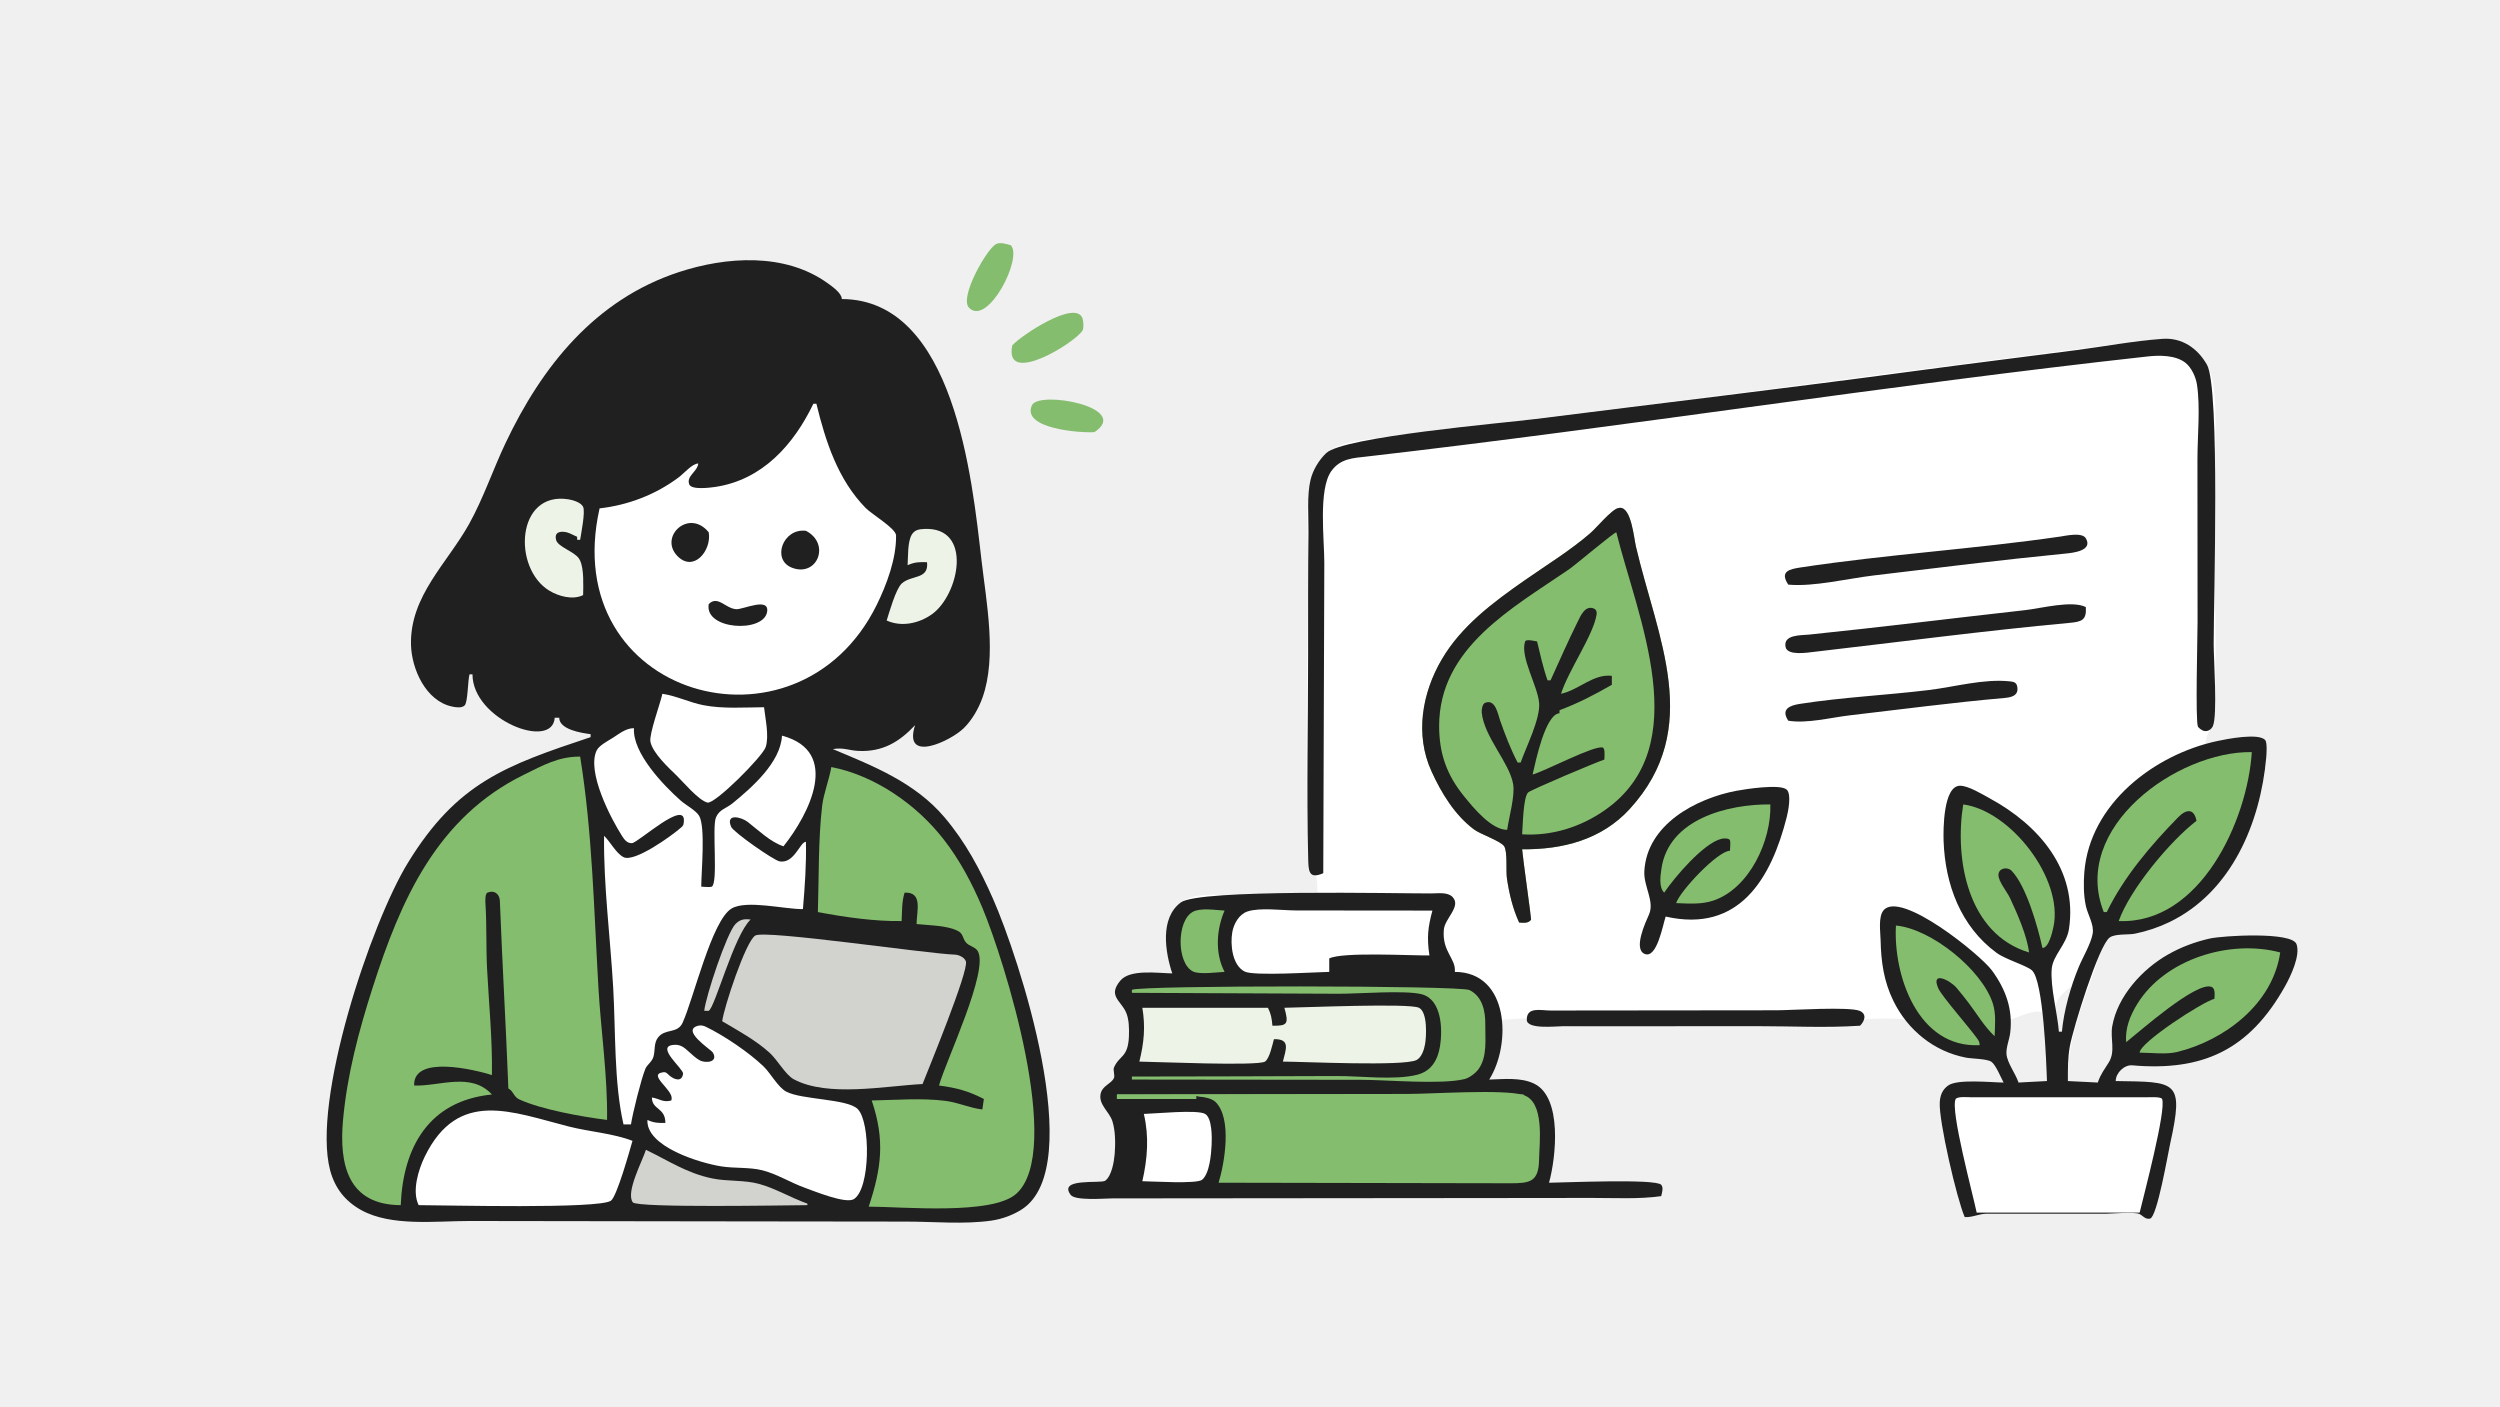
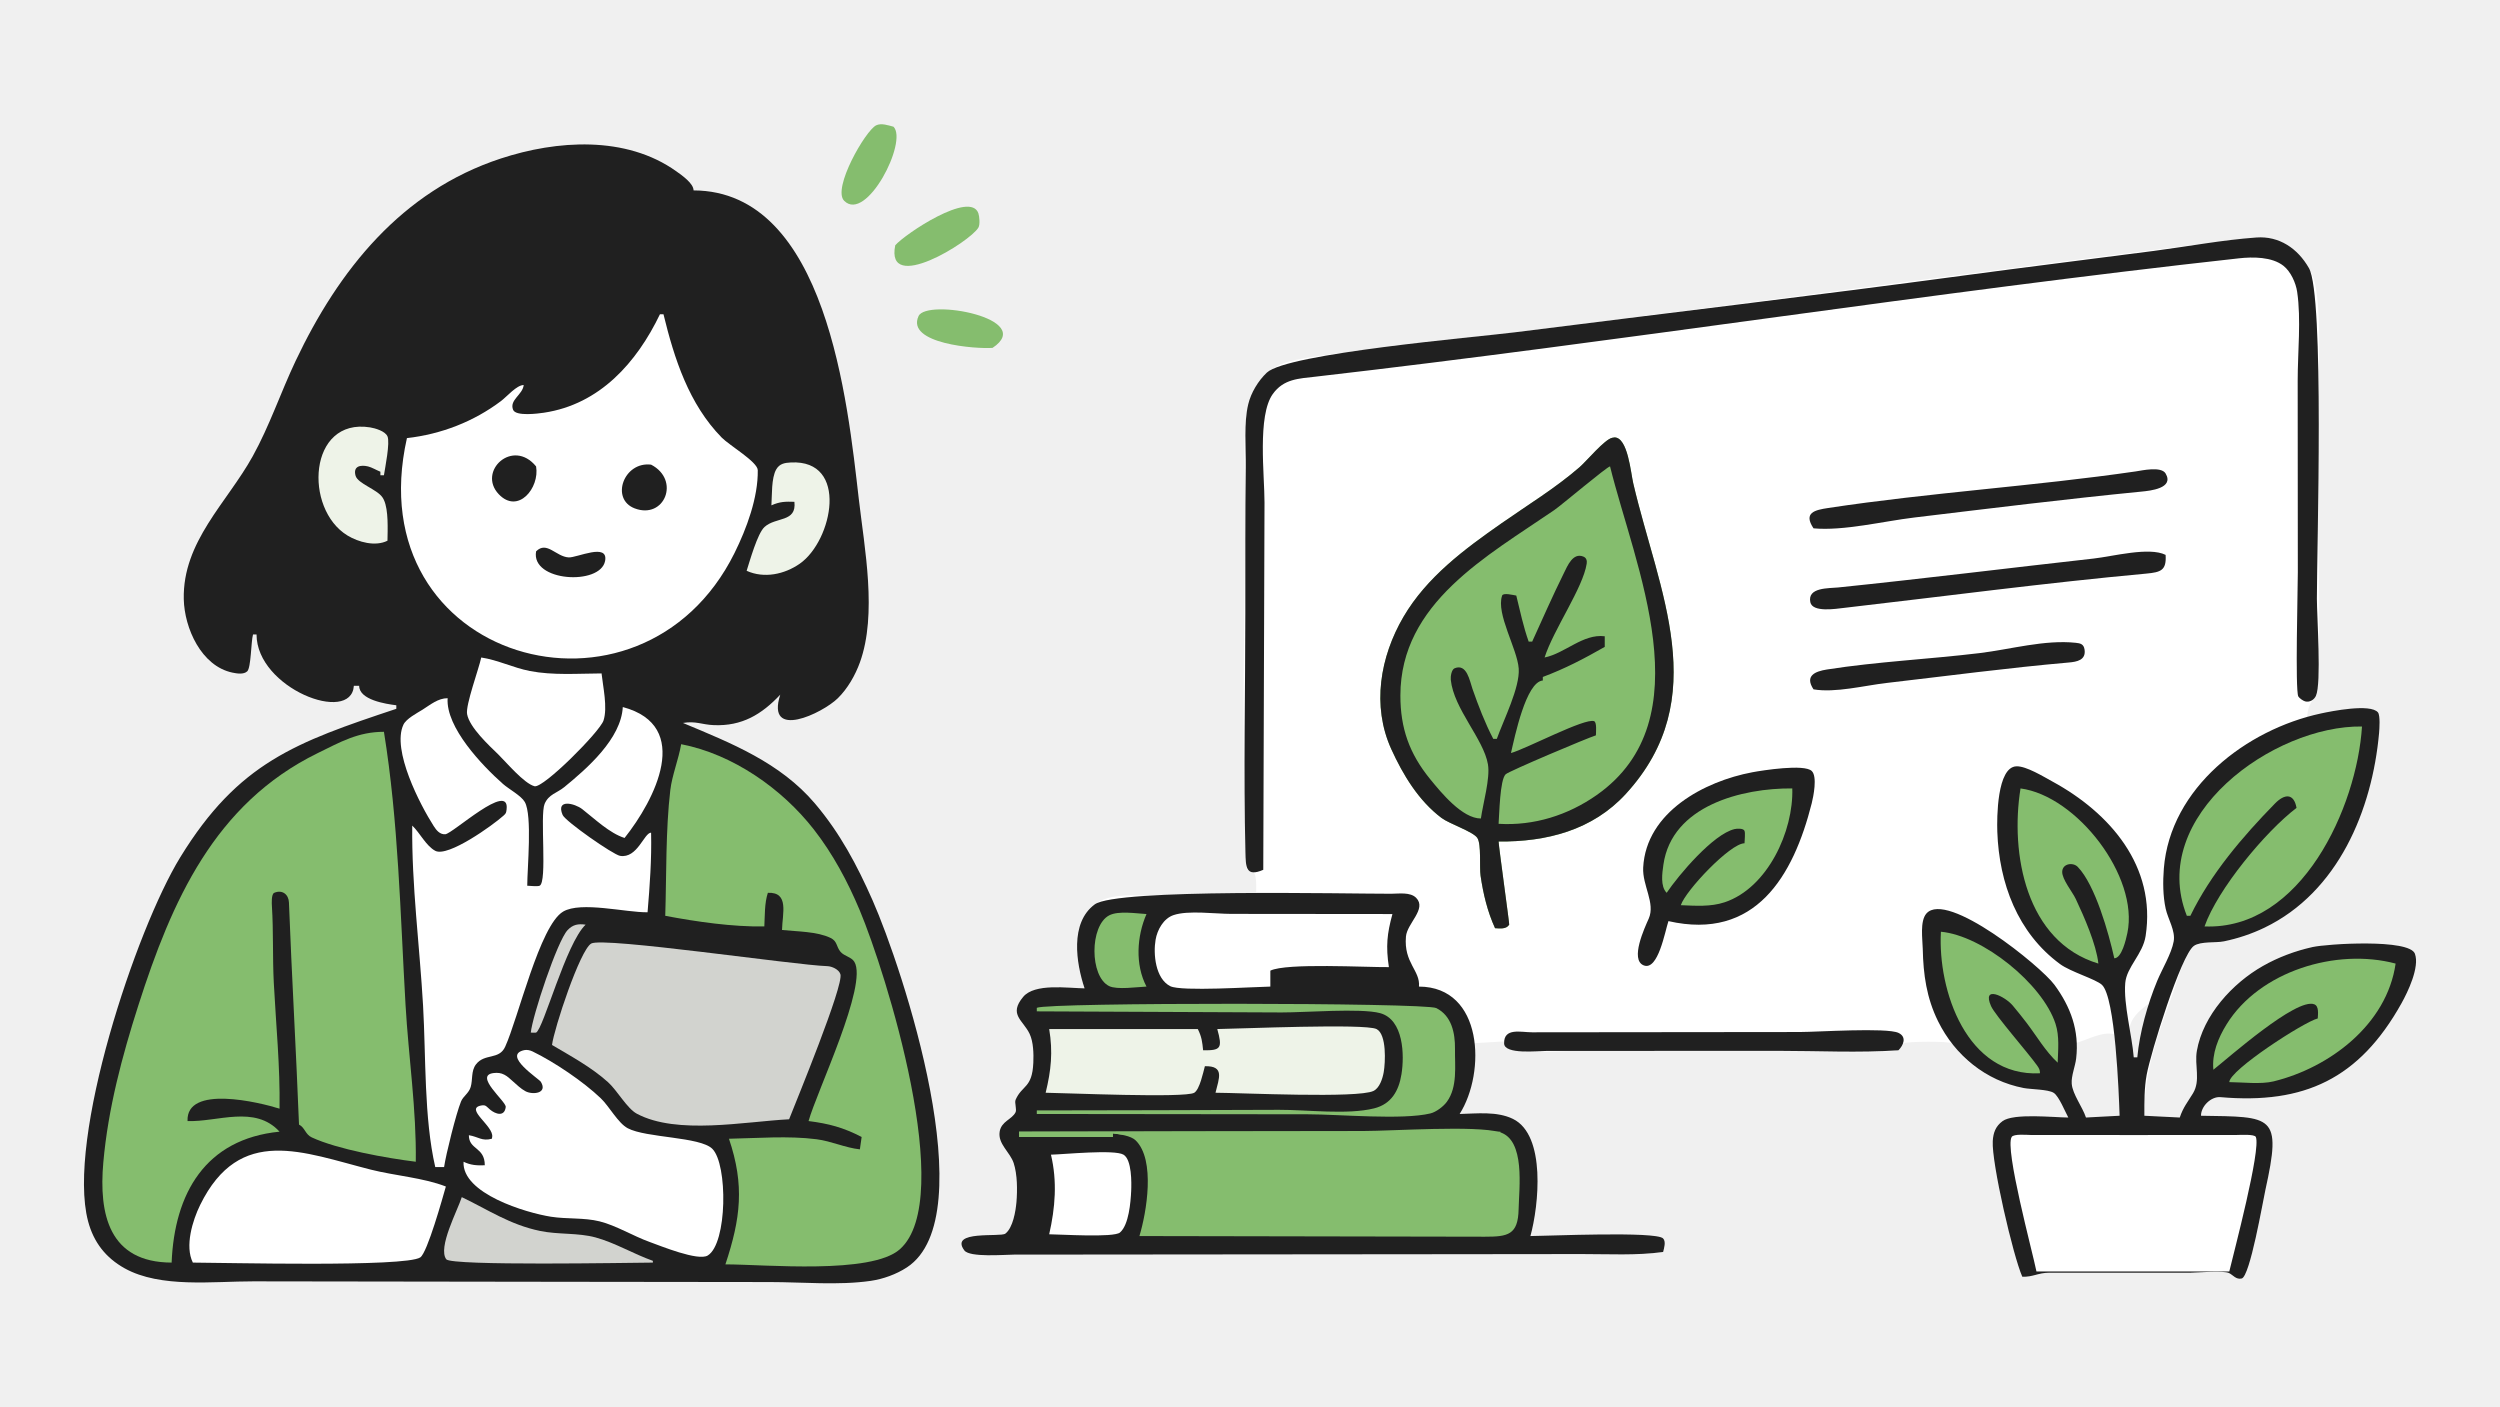
- <svg xmlns="http://www.w3.org/2000/svg" version="1.1" width="1672" height="941" role="img" aria-label="Ilustración de Aulify">
+ <svg xmlns="http://www.w3.org/2000/svg" version="1.1" width="1672" height="941" role="img" aria-label="Ilustración de Aulify" viewBox="171 115 1413 750">
  <path d="M996,722c9.71-.25,21.1-1.61,30.08,2.76c18.95,9.21,14.6,49.34,9.92,66.24c9.88-.07,70.86-2.79,74.96,1.32c1.8,1.81,.55,5.59,.04,7.68c-15.08,2.1-31,1.16-46.22,1.18c-26.03,.03-52.06,.06-78.09,.09c-80.89,.06-161.77,.11-242.66,.23c-5.29,.01-24.96,1.66-27.97-2.36c-8.73-11.65,20.38-7.36,23.17-9.52c4.3-3.31,5.82-12.7,6.26-17.8c.57-6.68,.53-15.61-1.55-22.02c-2.01-6.19-9.07-10.9-7.94-17.8c.98-5.97,7.05-6.91,9-11c.76-1.59-.69-5.41,0-7c3.7-8.49,9.43-6.39,10.03-21.05c.2-5,.07-11.63-2.08-16.2c-3.71-7.86-12.07-10.87-3.64-20.95c6.54-7.83,25.12-4.93,34.69-4.8c-5.84-17.48-8.71-46.63,15.23-51.56c9.55-1.97,21.94-.54,31.79-.53c16.66,.03,33.32,.05,49.98,.09c-.09-3.33,.44-10.09-1-13c-.31-.62-3.51-1.22-4-2c-1.06-1.68-.97-8.48-1.05-10.67c-2.32-65.6-.41-132.31-.01-197.99c.12-18.98-3.96-51.32,7.52-66.95c5.51-7.49,11.92-10.75,20.93-12.6c19.61-4.02,40.9-5.16,60.84-7.67c42.11-5.3,84.21-10.61,126.32-15.95c116.23-14.73,232.38-30.73,348.67-44.84c13.33-1.62,20.61-1.17,30.49,8.55c5.51,5.42,9.04,11.87,10.29,19.52c3.75,23.11,.46,62.39,.45,87.18c-.01,45.82,3.08,93.75,.02,139.33c-.45,6.57-5.06,6.22-5.47,16.09c7.28-1.5,34.98-8.97,40-3c2.67,3.17-.16,19.35-.81,23.61c-7.48,49.31-35.9,96.42-88.22,106.21c-4.89,.92-12.86-.7-16.21,3.68c-5.26,6.88-7.83,17.44-10.73,25.48C1390.34,678.1,1383,697.34,1383,723c6.67,.33,13.33,.67,20,1c1.92-5.76,4.36-8.56,7.42-13.59c4.54-7.44,.78-15.8,2.24-24.1c3.51-20.06,20.11-38.2,37.33-47.96c8.7-4.95,18.21-8.49,27.97-10.68c8.35-1.88,54.88-4.8,57.96,3.78c2.73,7.59-3.99,21.55-7.66,28.12c-23.81,42.57-54.92,57.05-102.28,52.93c-5.22-.45-10.98,5.06-10.98,10.5c40.6,.65,45.85-.77,36.4,41.94c-1.47,6.64-8.7,48.95-13.4,50.06c-3.13,.74-4.87-1.92-7-3c-3.46-1.74-17.65-.28-22.05-.27c-26.6,.05-53.2-.04-79.81,0c-6.1,.01-9.31,2.52-15.14,2.27c-5.25-11.89-17.42-64.44-16.7-76.68c.28-4.71,1.62-8.41,5.54-11.28c6.29-4.61,28.81-2.08,37.16-2.04c-1.92-3.56-5.24-11.88-8.17-13.88c-3.12-2.12-26.87-4.69-36.53-9.87c-5.74-3.08-11.17-6.84-15.75-11.48c-1.5-1.52-4.1-5.86-5.55-6.77c-1.84-1.15-24.54-1.03-27,0c-2.98,1.25-1.36,4.04-6.8,4.5c-18.56,1.56-38.62-.01-57.33,0c-41.22,.03-82.44-.03-123.66-.06c-7-.01-38.21,2.97-38.21-5.44c-5.67,.33-11.33,.67-17,1c-.25,13.86-.32,27.87-8,40Zm389-62c-12.64,9.24-12.14,15.17-8,30c.66,0,1.32,0,2,0c1.52-5.87,8.35-25.29,6-30Zm-16,64c3.17-12.66-.53-34.15-3-47c-6.64-1.96-15.4,3.24-22,5c-1.43,24.99-5.89,18.22,6,42c6.33,0,12.67,0,19,0Z" fill="#FFFFFF" />
  <path d="M612,485c-10.57,11.25-21.67,17.87-37.53,17.23c-6.8-.27-10.25-2.47-17.47-1.23c27.25,11.39,54.91,22.32,74.61,45.53c14.17,16.7,23.78,34.81,32.58,54.74c16.84,38.16,63.38,178.63,19.39,207.44c-5.99,3.92-13.46,6.61-20.52,7.63c-18.13,2.62-38.56,.68-56.96,.66c-37.74-.05-75.47-.07-113.2-.14c-59.57-.11-119.13-.15-178.69-.26c-22.6-.04-52.43,3.91-72.7-7.33c-10.76-5.97-17.59-14.76-20.73-26.65c-12.3-46.48,27.05-164.9,52.11-205.72C305.8,523.29,338.3,511.9,395,493c0-.66,0-1.32,0-2c-5.93-.73-21-3.04-21-11c-.99,0-1.98,0-3,0c-1.44,22.03-55,1.36-55-29c-.66,0-1.32,0-2,0c-1.15,4.24-1.08,18.69-3.24,20.79c-2.01,1.95-5.95,1.27-8.37,.76c-17.63-3.67-27.17-25.18-27.52-41.52c-.71-32.48,24.35-54.43,38.93-80.71c9.56-17.23,15.86-36.18,24.3-53.98c24.41-51.53,60.01-95.97,115.88-114.34c31.7-10.42,70.81-13.12,99.29,7.22c3.19,2.27,9.73,6.83,9.73,10.78c75.26,.28,87.12,120.24,93.37,174.23c3.26,28.19,10.49,65.21,.67,92.48c-2.62,7.29-6.97,14.9-12.54,20.35c-8.62,8.45-40.82,23.93-32.5-2.06Zm728,239c-1.88-3.48-5.26-11.89-8.17-13.88c-3.02-2.06-13.03-2.01-17.01-2.78c-21.45-4.14-38.85-18.33-48.44-37.77c-6.48-13.15-8.34-26.36-8.64-40.86c-.11-5.38-1.71-15.68,2.06-20c11.6-13.28,64.66,29.79,72.36,40.27c9.22,12.54,14.12,25.92,12.29,41.61c-.53,4.57-2.87,9.93-2.5,14.35c.51,5.96,6.04,13.04,8.05,19.06c6.33-.33,12.67-.67,19-1c-.43-12.78-2.41-67.06-10-74c-3.55-3.25-17.69-7.33-23.66-11.72c-24.02-17.63-34.44-45.75-35.46-74.77c-.27-7.78-.21-36.63,10.81-37.01c5.56-.19,15.47,5.95,20.38,8.62c32.59,17.76,58.68,47.94,52.64,87.27c-1.58,10.31-10.76,17.52-11.52,26.59c-1.01,12.17,3.77,29.26,4.81,42.02c.66,0,1.32,0,2,0c1.31-14.14,5.81-30.08,11.24-43.21c2.74-6.62,8.11-15.46,9.33-22.34c1.07-6.04-3.24-12.61-4.53-18.48c-1.57-7.16-1.62-15.39-1.04-22.68c3.64-45.66,46.65-78.58,88.79-87.66c6-1.3,27.96-5.69,32.21-.63c1.41,1.68,.87,9.29,.68,11.51c-3.89,43.68-23.13,90.09-64.75,110.18c-7.31,3.53-15.07,6.11-23.02,7.75c-4.65,.96-13.11-.12-16.91,2.56c-7.38,5.19-24.42,60.45-26.69,72.77c-1.41,7.67-1.31,15.46-1.31,23.23c3.33,.17,3.33,.17,20,1c1.93-5.78,4.38-8.6,7.42-13.59c4.54-7.44,.78-15.8,2.24-24.1c3.51-20.06,20.11-38.2,37.33-47.96c8.7-4.95,18.21-8.49,27.97-10.68c8.35-1.88,54.88-4.8,57.96,3.78c2.73,7.59-3.99,21.55-7.66,28.12c-23.81,42.57-54.92,57.05-102.28,52.93c-5.22-.45-10.98,5.06-10.98,10.5c40.6,.65,45.85-.77,36.4,41.94c-1.47,6.64-8.7,48.95-13.4,50.06c-3.13,.74-4.87-1.92-7-3c-3.41-1.72-17.72-.28-22.05-.27c-26.6,.05-53.2-.04-79.81,0c-6.1,.01-9.31,2.52-15.14,2.27c-5.25-11.89-17.42-64.46-16.7-76.68c.28-4.71,1.62-8.41,5.54-11.28c6.29-4.61,28.81-2.08,37.16-2.04Zm-344-2c9.7-.25,21.1-1.61,30.08,2.76c18.95,9.21,14.6,49.34,9.92,66.24c9.87-.07,70.86-2.79,74.96,1.32c1.8,1.81,.55,5.59,.04,7.68c-15.08,2.1-31,1.16-46.22,1.18c-26.03,.03-52.06,.06-78.09,.09c-80.89,.06-161.77,.11-242.66,.23c-5.37,.01-24.92,1.71-27.97-2.36c-8.73-11.65,20.38-7.36,23.17-9.52c4.3-3.31,5.82-12.7,6.26-17.8c.57-6.68,.53-15.61-1.55-22.02c-2.01-6.19-9.07-10.9-7.94-17.8c.98-5.97,7.05-6.91,9-11c.76-1.59-.69-5.41,0-7c3.7-8.49,9.43-6.39,10.03-21.05c.2-5,.07-11.63-2.08-16.2c-3.71-7.86-12.07-10.87-3.64-20.95c6.53-7.81,25.16-4.93,34.69-4.8c-4.75-14.22-8.39-37.01,5.72-47.45c12.27-9.08,143.39-5.94,167.6-6.02c4.38-.02,10.79-1.05,14.1,2.32c6.14,6.27-5.13,14.34-5.78,21.86c-1.3,14.99,8.19,19.17,7.36,28.29c36.38,.14,37.89,48.47,23,72Z" fill="#202020" />
  <path d="M1018,568c.19,3.64,6.2,46.68,6,47c-1.72,2.72-5.3,2.12-8,2c-4.31-9.43-6.68-19.43-8.18-29.65c-.72-4.89,.51-17.77-1.82-21.35c-2.33-3.57-15.82-7.98-20.25-11.31c-12.94-9.73-21.74-24.31-28.36-38.83c-11.18-24.53-6.34-52.31,6.87-74.86c13.18-22.49,34.5-38.24,55.47-52.9c14.83-10.36,30.26-19.75,43.98-31.61c4.03-3.49,14.26-15.87,18.57-16.68c.42-.07,.83-.14,1.26-.2c7.51,.03,9.19,20.04,10.57,25.94c14.26,61.04,45.36,121.3-4.11,175.45c-18.87,20.66-44.97,27.27-72,27ZM329,732c-41.96,4.16-59.41,34.9-61,74c-35.42-.11-41.22-27.31-38.6-56.69c2.7-30.33,10.59-59.95,19.85-88.86c18.81-58.72,42.97-113.76,101.2-142.35c13-6.38,22.95-12.1,37.55-12.1c8.19,50.62,9.24,102.93,12.21,154.36c1.69,29.33,6.22,59.27,5.79,88.64c-16.37-2.01-44.21-6.98-58.8-13.76c-3.68-1.71-3.85-5.57-7.2-7.24c-1.63-41.9-4.09-83.65-5.69-125.54c-.18-4.56-3.76-7.4-8.31-5.46c-1.72,.73-1.4,6.16-1.31,7.62c.9,14.33,.32,28.87,1.06,43.26c1.24,23.89,3.61,47.13,3.25,71.12c-11.4-3.59-52.9-13.67-52,7c16.83,.66,38.03-9.25,52,6Z" fill="#85BD6E" />
  <path d="M467,310c-.58,5.54-8.24,8.41-6,14c1.54,3.84,14.29,2.11,17.47,1.64C510.01,320.9,530.88,297.28,544,270c.66,0,1.32,0,2,0c6.12,25.15,14.37,50.78,32.91,69.7c4.34,4.42,20.3,13.74,20.38,18.41c.25,15.42-6.33,33.11-13.09,46.74C533.34,511.58,372.52,466.3,401,340c19.22-2.17,37.67-9.26,53.15-20.93C457.51,316.54,463,310,467,310Z" fill="#FFFFFF" />
  <path d="M581,807c8.59-25.87,10.94-44.66,2-71c16.08-.3,33.55-1.77,49.48,.28c8.49,1.09,16.04,4.78,24.52,5.72c.33-2.31,.66-4.62,1-7c-10.36-5.36-18.47-7.52-30-9c4.54-16.51,33.74-77.12,25.88-90c-1.7-2.78-5.69-3.15-7.82-5.66c-2.5-2.97-1.69-5.91-5.59-7.82c-7.56-3.71-19.08-3.61-27.47-4.52c.17-9.17,4.22-21.53-8-21c-1.94,5.83-1.67,12.89-2,19c-17.92,.31-38.33-2.65-56-6c.72-22.95,.2-48.34,2.85-71.01c.98-8.33,4.66-17.35,6.15-25.99c29.12,5.64,56.96,25.08,74.99,48.2c10.78,13.82,19.1,29.43,25.88,45.55c14.76,35.11,54.93,163.26,22.71,191.73c-16.23,14.33-75.81,8.57-98.58,8.52Z" fill="#85BD6E" />
  <path d="M404,559c4.35,4.12,7.83,11.54,13.03,14.27c7.16,3.76,32.57-14.5,38.57-19.9c1.44-1.28,1.5-1.61,1.73-3.53c1.89-16.21-30.47,13.76-34.66,14.06c-3.05,.22-5.03-2.26-6.52-4.59C408.48,547.34,392.32,516.25,399,502c1.62-3.45,7.68-6.54,10.8-8.5c4.41-2.79,8.8-6.5,14.2-6.5c-1.11,16.48,19.57,38.11,31.3,48.48c3.31,2.92,10.26,6.6,12.31,10.18c4.31,7.53,1.4,37.5,1.39,47.34c1.35,.05,5.92,.51,7,0c4.45-2.11,.08-39.85,2.82-46.29c2.31-5.42,6.95-6.07,11.06-9.42c13.03-10.64,32.19-27.4,33.12-45.29c39.75,10.64,18.05,52.6,1,74c-8.56-2.73-16.86-10.8-23.9-16.28c-4.2-3.27-15.09-6.08-11.1,3.28c1.52,3.57,28.55,22.47,32.46,23.11C531.28,577.73,535.04,563,539,563c.35,15.08-.74,29.98-2,45c-12.27,.18-37.62-6.33-47.71-.39c-13.25,7.8-25.4,60.33-32.78,76.42c-3.47,7.57-11.61,3.53-16.51,9.97c-2.83,3.73-1.73,8.57-2.97,12.75c-1.06,3.57-4.22,5.17-5.45,8.17c-2.77,6.77-8.5,29.74-9.58,37.08c-1.65,0-3.3,0-5,0c-6.41-27.9-5.23-62.43-6.88-91.23C408.2,627.2,403.62,592.56,404,559Z" fill="#FFFFFF" />
  <path d="M815,791c4.02-13.23,9.18-43.02-2.12-54.06c-2.8-2.73-9.18-3.46-12.88-3.94c0,.66,0,1.32,0,2c-17.67,0-35.33,0-53,0c0-.99,0-1.98,0-3c64.77-.17,129.54-.32,194.31-.37c16.82-.02,63.78-3.28,77.28,.64c14.68,4.27,10.96,31.71,10.73,43.56c-.29,14.52-6.06,15.55-19.07,15.54c-65.08-.08-130.17-.2-195.25-.37Z" fill="#85BD6E" />
  <path d="M483,683c1.12-9.1,15.76-53.61,22.16-57.33c6.69-3.9,115.11,12.22,133.42,12.78c2.58,.08,6.55,1.81,7.42,4.55c1.99,6.28-24.93,71.66-29,82c-25.14,1.28-63.34,8.97-86.05-3.14c-5.59-2.99-11.07-13.12-16.28-17.81c-9.4-8.47-20.83-14.63-31.67-21.05Z" fill="#D2D3CF" />
  <path d="M885,584c-9.93,4.31-9.88-1.65-10.09-10.05c-1.11-44.97-.05-90.24-.05-135.24c0-27.42-.08-54.85,.25-82.27c.14-11.07-1.18-24.9,1.4-35.59c1.57-6.53,5.61-13.23,10.49-17.85c11.57-10.93,117.64-19.95,140.03-22.78c84.64-10.7,169.41-20.73,253.95-32.13c35.79-4.82,71.63-9.23,107.44-13.9c19.16-2.51,38.65-6.19,57.88-7.58c12.89-.94,23.32,6.13,29.72,17.31c8.82,15.43,4.47,158.4,4.48,186.79c0,10.03,2.65,47.98-.55,54.97c-1.05,2.3-3.54,3.77-6.07,3.13c-1.1-.27-3.38-1.86-3.88-2.81c-1.83-3.45-.25-61.35-.27-70.11c-.06-36.12-.08-72.23-.08-108.34c-.01-15.89,2.01-34.7-.3-50.25c-.75-5.05-3.63-11.44-7.72-14.67c-6.54-5.17-17.4-5.11-25.21-4.24c-174.25,19.2-347.74,46.87-521.93,66.89c-9.47,1.09-17.96,1.24-24.1,9.79c-8.82,12.26-4.65,46.02-4.69,61.39c-.21,69.18-.48,138.36-.7,207.54Zm133-16c.19,3.64,6.2,46.68,6,47c-1.72,2.72-5.3,2.12-8,2c-4.31-9.43-6.68-19.43-8.18-29.65c-.72-4.89,.51-17.77-1.82-21.35c-2.33-3.57-15.82-7.98-20.25-11.31c-12.94-9.73-21.74-24.31-28.36-38.83c-11.18-24.53-6.34-52.31,6.87-74.86c13.18-22.49,34.5-38.24,55.47-52.9c14.83-10.36,30.26-19.75,43.98-31.61c4.03-3.49,14.26-15.87,18.57-16.68c.42-.07,.83-.14,1.26-.2c7.51,.03,9.19,20.04,10.57,25.94c14.26,61.04,45.36,121.3-4.11,175.45c-18.87,20.66-44.97,27.27-72,27Zm26-104c11.63-2.38,21.66-13.51,34-12c0,1.98,0,3.96,0,6c-11.78,6.71-22.28,12.23-35,17c0,.66,0,1.32,0,2c-9.54,.75-15.92,32.03-18,41c8.55-2.35,41.85-20.01,47-18c1.61,.63,1.03,6.38,1,8c-5.12,1.61-49.14,20.23-51,22c-3.31,3.15-3.57,22.91-4,28c19.92,1.22,39.2-4.84,55.46-16.26c60.95-42.81,21.55-129.08,7.54-185.74c-1.58,0-27.36,21.82-31.53,24.68c-37.95,26.04-86.95,52.48-86.97,104.82c-.01,18.49,5.07,32.82,16.8,47.22C985.64,540.5,997.51,555,1008,555c1.16-8.36,5.34-22.72,3.99-30.6c-2.45-14.37-19.35-31.39-21.01-47.83c-.18-1.8,.38-5.75,2.19-6.49c6.93-2.83,8.52,7.2,10.08,11.68c3.33,9.51,7.07,19.31,11.75,28.24c.66,0,1.32,0,2,0c3.79-10.66,13.14-29.1,12.38-39.75c-.81-11.23-12.95-30.95-9.38-41.25c.61-1.76,6.44-.25,8,0c2.13,8.68,4,17.57,7,26c.66,0,1.32,0,2,0c5.9-12.94,11.62-26.02,17.94-38.76c2-4.02,5.08-11.76,11.06-9.24c1.73,.73,2.04,2.4,1.8,3.97c-2.06,13.65-18.77,37.26-23.8,53.03Z" fill="#202020" />
  <path d="M433,749c4.05,1.97,7.56,2.17,12,2c0-10.47-9-8.6-9-17c5.43,.88,7.34,3.53,13,2c.06-.32,.12-.65,.18-.98c1.08-6.15-15.88-16.06-6.15-17.82c2.65-.48,2.9,.63,4.91,2.3c3.19,2.66,8.21,4.27,8.9-1.44c.37-3.13-18.39-17.94-6.73-19.2c2.17-.24,3.99-.07,5.95,.95c1.83,.95,3.08,2.21,4.63,3.57c2.25,1.97,4.65,4.36,7.32,5.78c3.97,2.12,12.73,1.32,8.67-5.34c-1.07-1.75-21.96-15.02-9.45-17.89c1.54-.35,3.33,.04,4.75,.72c12.21,5.89,28.83,17.12,38.61,26.51c4.84,4.64,9.72,14,15.22,16.91c10.39,5.51,40.82,4.75,47.77,11.6c8.83,8.71,8.55,53.58-2.58,60.33c-5.44,3.3-26.75-5.48-32.83-7.66c-9.3-3.34-18.94-9.32-28.3-11.65c-8.78-2.18-18.44-1.2-27.46-2.61C468.24,777.85,432,766.97,433,749Zm889,62c-2.21-11.06-18.03-69.46-14-76c1.15-1.87,8.66-1.14,10.69-1.13c38.87,.06,77.73,.05,116.6,0c1.8-.01,10.01-.55,10.71,1.13c2.98,7.09-12.42,65.16-15,76c-36.33,0-72.67,0-109,0ZM423,763c-1.76,6.15-10.42,37.3-14.44,40.05c-8.25,5.64-111.1,2.98-128.56,2.95c-4.64-9.29-.15-23.86,4.13-32.58c22.37-45.54,58.33-29.61,96.55-19.94c13.53,3.42,29.55,4.55,42.32,9.52Z" fill="#FFFFFF" />
  <path d="M859,674c12.57-.15,83.47-3.24,90,0c5.87,2.92,4.99,19.13,4.08,24.35c-.63,3.62-2.32,8.97-5.81,10.64c-8.88,4.26-74.72,1.07-89.27,1.01c1.97-8.18,5.31-15.24-6-15c-.95,3.46-2.92,13.1-6,15c-5.04,3.11-73.07,.12-84,0c3.09-12.6,4.16-23.06,2-36c28,0,56,0,84,0c2.2,4.4,2.52,7.19,3,12c10.11,.16,11.01-1.17,8-12Z" fill="#EEF3E8" />
  <path d="M1114,613c-1.96,5.78-5.82,28.29-14,25c-7.89-3.18,.6-21.32,2.84-26.37c3.92-8.8-3.66-18.76-3.11-28.95c1.68-31.31,34.57-48.71,61.68-53.81c5.73-1.08,29.38-4.8,33.59-.72c3.26,3.16,.93,14.48-.02,18.28C1184.6,587.51,1163.2,624.18,1114,613Z" fill="#202020" />
  <path d="M1417,616c7.38-21,34.35-53.54,52-67c-1.49-8.32-6.68-8.1-12.21-2.45c-18.25,18.67-36.32,39.8-47.79,63.45c-.66,0-1.32,0-2,0c-22.28-56.45,49.05-107.74,99-107c-2.84,45.42-34.27,115.23-89,113Z" fill="#85BD6E" />
  <path d="M958,609c-3.03,11.11-3.79,18.15-2,30c-12.52,.16-58.07-2.47-67,2c0,2.97,0,5.94,0,9c-9.5,.15-50.38,2.88-56.55-.22c-8.43-4.25-9.7-18.22-8.31-26.25c.96-5.62,4.44-12,10.14-13.93c8.28-2.81,23.52-.7,32.53-.69c30.4,.01,60.79,.05,91.19,.09Z" fill="#FFFFFF" />
  <path d="M1422,697c-.9-9.13,2.72-17.97,7.43-25.6c18.57-30.1,62.05-43.34,95.57-34.4c-4.93,34.48-37.36,58.83-68.94,66.57c-7.24,1.78-17.53,.49-25.06,.43c0-6.71,42.06-33.99,50-36c.1-2.38,.8-6.95-2-8c-10.13-3.81-48.45,30.24-57,37Z" fill="#85BD6E" />
  <path d="M443,464c9.38,1.41,18.06,5.79,27.43,7.63c13.11,2.55,27.26,1.44,40.57,1.37c.79,7.43,3.51,19.29,1.11,26.62c-2.07,6.31-34.05,38.43-39.01,37.14c-5.95-1.54-16.18-13.8-20.45-17.95c-5.16-5.03-16.26-15.19-17.65-22.81c-.93-5.1,6.61-25.47,8-32Z" fill="#FFFFFF" />
  <path d="M1357,637c-41.02-12.37-49.92-62.23-44-99c31.82,4.24,67.04,49.81,60.4,81.68c-.8,3.82-3.22,14.32-7.4,14.32c-3.17-14.29-10.8-41.45-20.65-51.64c-2.7-2.79-8.7-1.93-8.79,2.77c-.08,4.33,5.76,11.29,7.68,15.38c4.69,9.98,11.62,25.66,12.76,36.49Zm-236-33c2.6-8.15,27.94-35,36-35c.03-1.6,.52-5.65,0-7c-.61-1.6-4.43-1.3-5.62-1.02c-12.08,2.84-31.57,25.92-38.38,36.02c-3.67-3.67-2.51-11.2-1.84-15.92c4.75-33.39,44.53-43.33,72.84-43.08c.78,24.17-13.96,56.22-38.18,64.33c-8,2.68-16.53,1.98-24.82,1.67Zm213,89c-6.96-6.48-11.82-14.96-17.55-22.48c-2.53-3.32-5.15-6.58-7.83-9.78c-4.32-5.16-17.61-11.83-12.28,.29c2.27,5.17,20.99,26.44,26.01,33.55c1.12,1.58,1.65,2.49,1.65,4.42c-41.38,2.14-57.86-46.78-56-80c23.59,2.16,57.41,29.46,64.76,51.97c2.32,7.08,1.47,14.72,1.24,22.03ZM757,720c45.64-.07,91.28-.16,136.92-.35c15.86-.06,38.63,2.92,53.69-.81c9.77-2.42,14-9.9,15.51-19.35C964.83,688.8,964.4,668.62,951,665c-10.82-2.93-42.74-.32-55.67-.38c-46.11-.22-92.22-.42-138.33-.62c0-.66,0-1.32,0-2c6.25-3.13,219.49-2.98,225.77,.14c8.73,4.34,10.7,14.2,10.59,23.06c-.12,9.76,1.52,21.47-4.56,29.87c-1.93,2.69-6.11,5.83-9.28,6.61c-15.76,3.84-51.5,.52-69.28,.5c-51.08-.03-102.16-.1-153.24-.18c0-.66,0-1.32,0-2Z" fill="#85BD6E" />
  <path d="M1196,391c-5.95-8.92,.85-10.37,8.31-11.5c57.63-8.75,116.15-12.28,173.85-20.68c3.43-.5,14.34-3.03,16.84,1.18c5.01,8.42-8.93,9.77-13.49,10.22c-42.9,4.21-85.78,9.53-128.59,14.67c-17.37,2.08-39.86,7.67-56.92,6.11Zm48,295c-22.4,1.55-45.69,.31-68.18,.32c-43.61,.02-87.22,.01-130.83,.06c-4.67,0-23.72,2.15-23.87-4.24c-.21-9.1,9.57-6.29,15.84-6.3c50.41-.08,100.82-.14,151.23-.16c9.85-.01,49.17-2.63,55.81,.48c4.81,2.26,2.9,6.94,0,9.84Z" fill="#202020" />
  <path d="M432,769c15.21,7.31,27.21,15.57,44.23,19.11c10.35,2.16,21.41,.94,31.42,3.68c10.84,2.96,21.52,9.36,32.35,13.21c0,.33,0,.66,0,1c-13.22,.08-113.91,1.97-116.77-1.87c-4.92-6.6,6.38-27.58,8.77-35.13Z" fill="#D2D3CF" />
  <path d="M1395,406c.58,8.75-2.65,9.82-11,10.59c-57.04,5.25-113.88,12.81-170.83,19.38c-4.52,.52-17.73,2.69-18.97-3.21c-1.77-8.51,10.37-7.79,15.69-8.34c48.23-4.96,96.35-10.97,144.53-16.36c10.81-1.21,31.27-6.71,40.58-2.06Z" fill="#202020" />
  <path d="M764,790c3.43-15.1,4.6-29.82,1-45c7.35-.16,35.84-3.06,41,0c4.74,2.81,4.56,15.92,4.34,20.59c-.3,6.16-1.28,19.08-6.34,23.41c-3.51,3-33.84,1.03-40,1Z" fill="#FFFFFF" />
  <path d="M386,361c0-.66,0-1.32,0-2c-2.11-.83-4.89-2.5-7-3c-4.25-1-8.55-.18-7.03,5.28c1.24,4.44,12.2,7.69,15.2,12.23c.15,.25,.3,.5,.46,.75c.13,.25,.25,.5,.38,.76c2.62,5.66,2.09,16.73,1.99,22.98c-6.89,3.44-16.39,.82-22.59-2.94c-24.8-15.05-22.19-66.68,12.77-61.12c2.85,.46,8.5,2.09,9.82,5.06c1.55,3.47-1.36,17.79-2,22c-.66,0-1.32,0-2,0Zm221,17c.39-5.43-.12-15.48,2.76-20.37c1.88-3.18,4.69-3.68,8.23-3.86c32.99-1.7,23.59,44.24,5.07,57.19c-8.61,6.03-20.19,8.53-30.06,4.04c1.77-5.51,6.12-21.14,10.1-24.76c6.45-5.88,18.21-2.47,16.9-14.24c-5.09-.17-8.22-.13-13,2Z" fill="#EEF3E8" />
  <path d="M1196,482c-5.1-7.65,.85-10.16,7.6-11.22c28.66-4.48,57.37-5.77,86.23-9.26c17.55-2.12,36.82-7.7,54.46-5.82c2.57,.27,4.4,.74,4.88,3.7c1,6.1-4.32,7.04-8.96,7.44c-34.34,3.01-68.61,7.59-102.86,11.55c-12.65,1.46-29.04,5.72-41.35,3.61Z" fill="#202020" />
  <path d="M676,164c8.29,8.29-15.33,54.44-27.87,41.88c-6.86-6.87,12.01-39.71,18.07-42.66c2.92-1.42,6.88,.01,9.8,.78Zm1,67c5.57-6.4,42.58-31.15,47-18c.56,1.68,1.01,6.26,0,8c-4.68,8.07-52.73,37.88-47,10Zm55,58c-9.12,.72-49.16-2.25-41.82-17.99c4.68-10.05,66.73,1.38,41.82,17.99Zm87,361c-5.29,.23-16.67,1.9-21.1-.27c-11.07-5.43-11.09-34.13-.01-39.97c5.22-2.75,15.27-1.08,21.11-.76c-5.49,12.56-6.51,28.66,0,41Z" fill="#85BD6E" />
  <path d="M474,356c2.1,12.15-10.19,27.23-21.12,15.69C440.64,358.78,460.83,339.86,474,356Zm65-1c16.72,8.68,7.57,31.19-9.32,24.7c-13.77-5.28-6.14-26.6,9.32-24.7Zm-65,49c6.06-6.06,11.2,3.01,18.41,3.43c4.61,.27,22.58-8.48,20.59,2.01c-2.67,14.04-42.06,11.77-39-5.44Z" fill="#202020" />
  <path d="M800,733c0,.66,0,1.32,0,2c-17.67,0-35.33,0-53,0c0-.99,0-1.98,0-3c90.67,0,181.33,0,272,0c0,.33,0,.66,0,1c-47.9,.27-95.8,.53-143.71,.78c-24.31,.12-51.31,2.67-75.29-.78Z" fill="#85BD6E" />
  <path d="M502,615c-11.15,10.53-23.81,58.9-28,61c-.3,.15-2.56,0-3,0c.97-9.5,14.97-51.76,20.8-57.92c3.04-3.21,6.05-3.66,10.2-3.08Z" fill="#D2D3CF" />
</svg>
